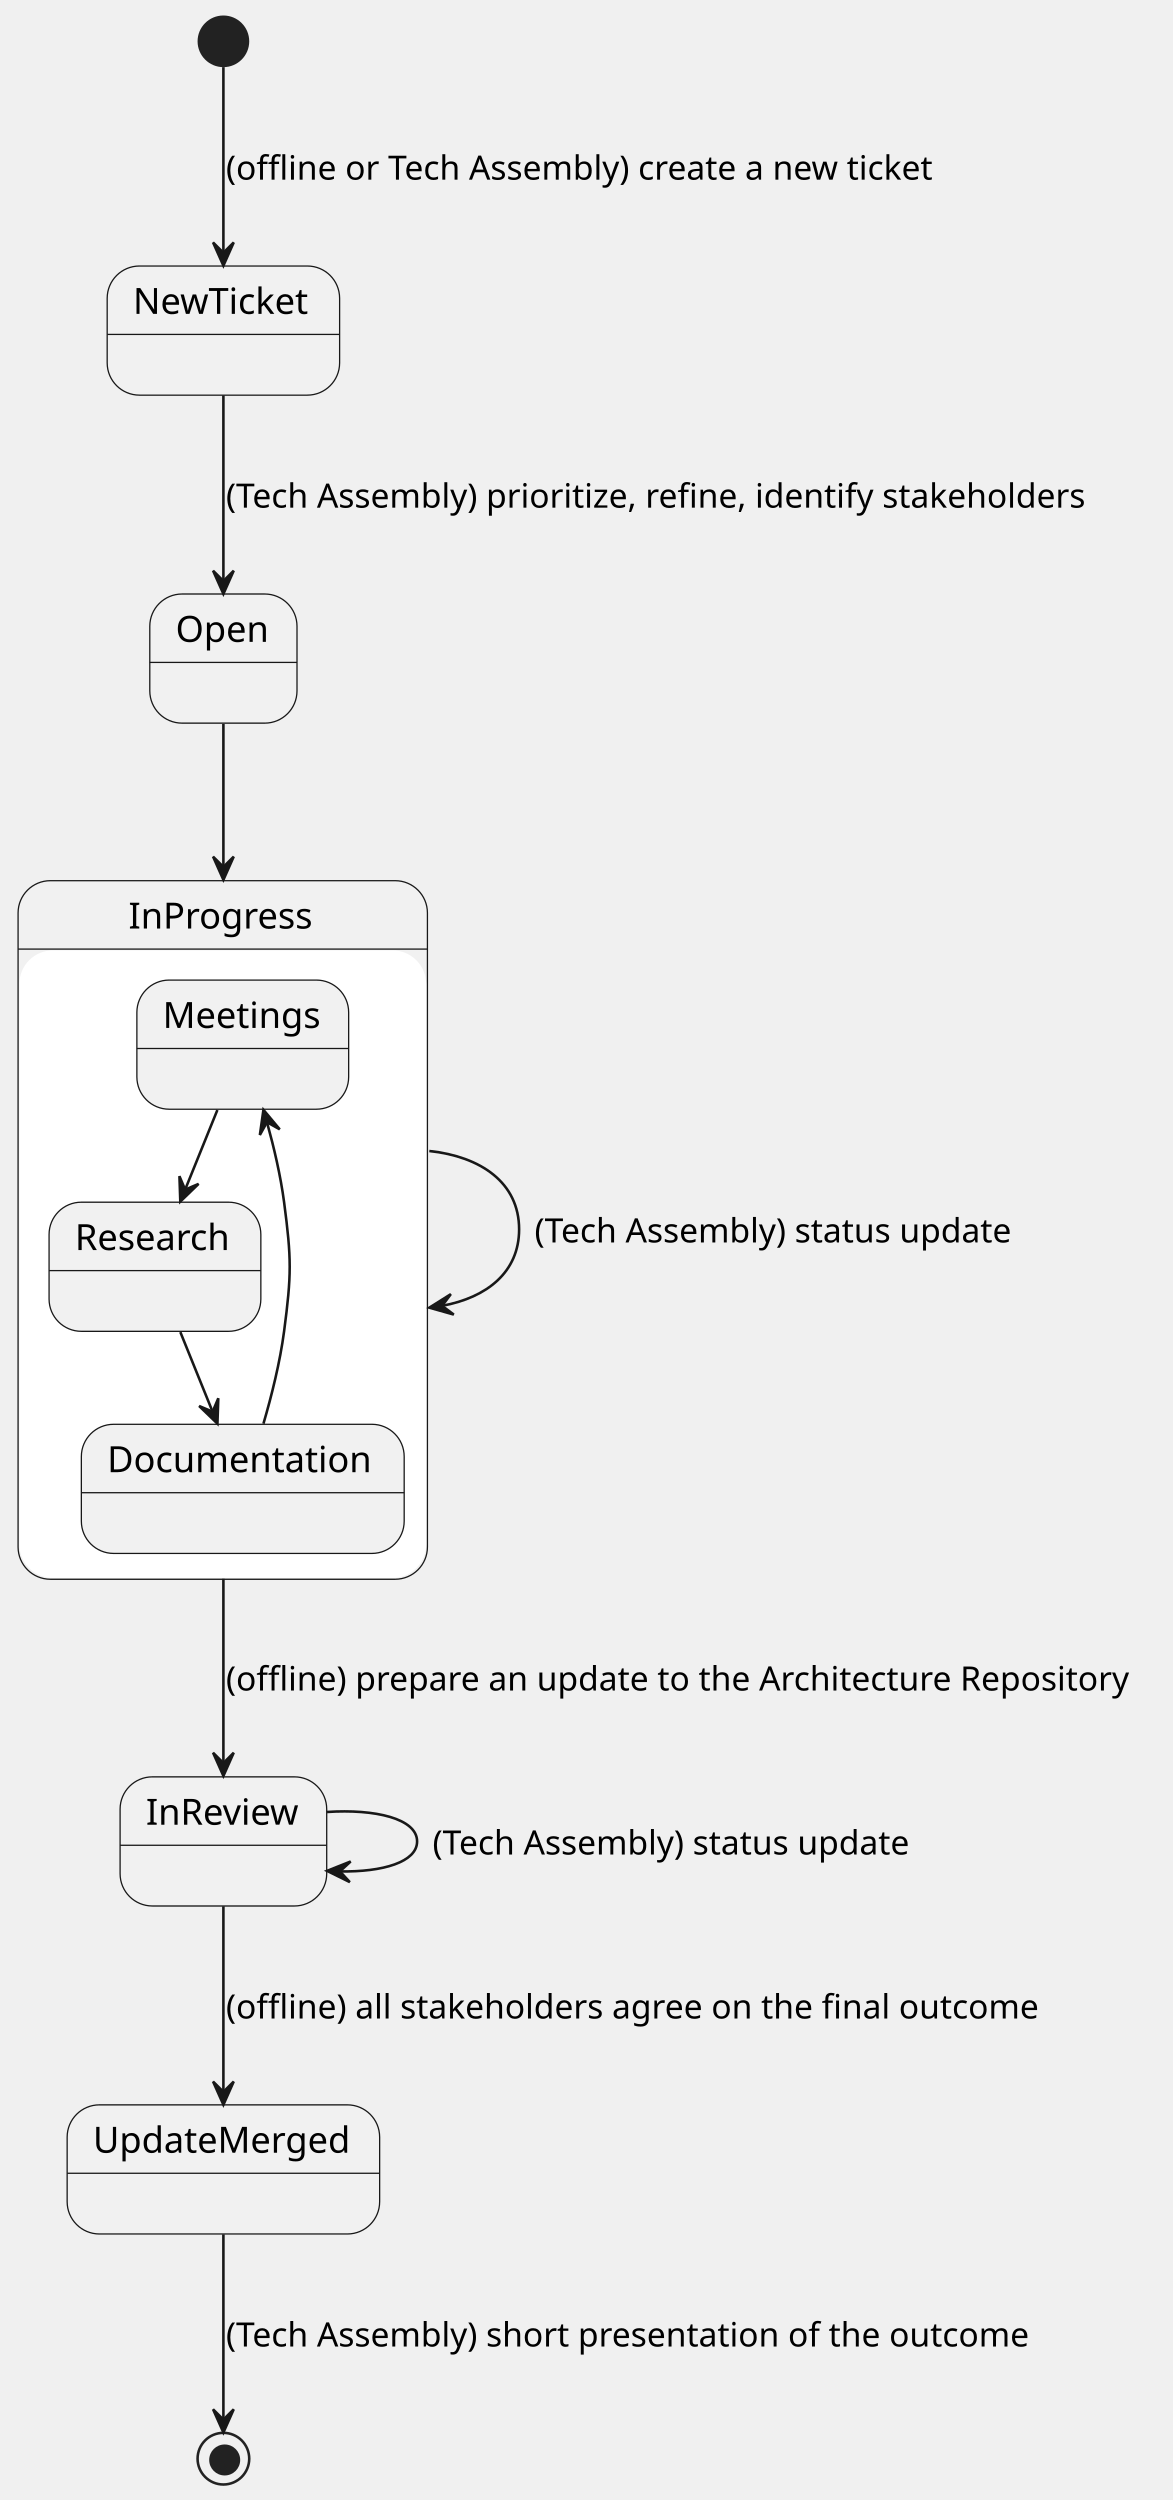
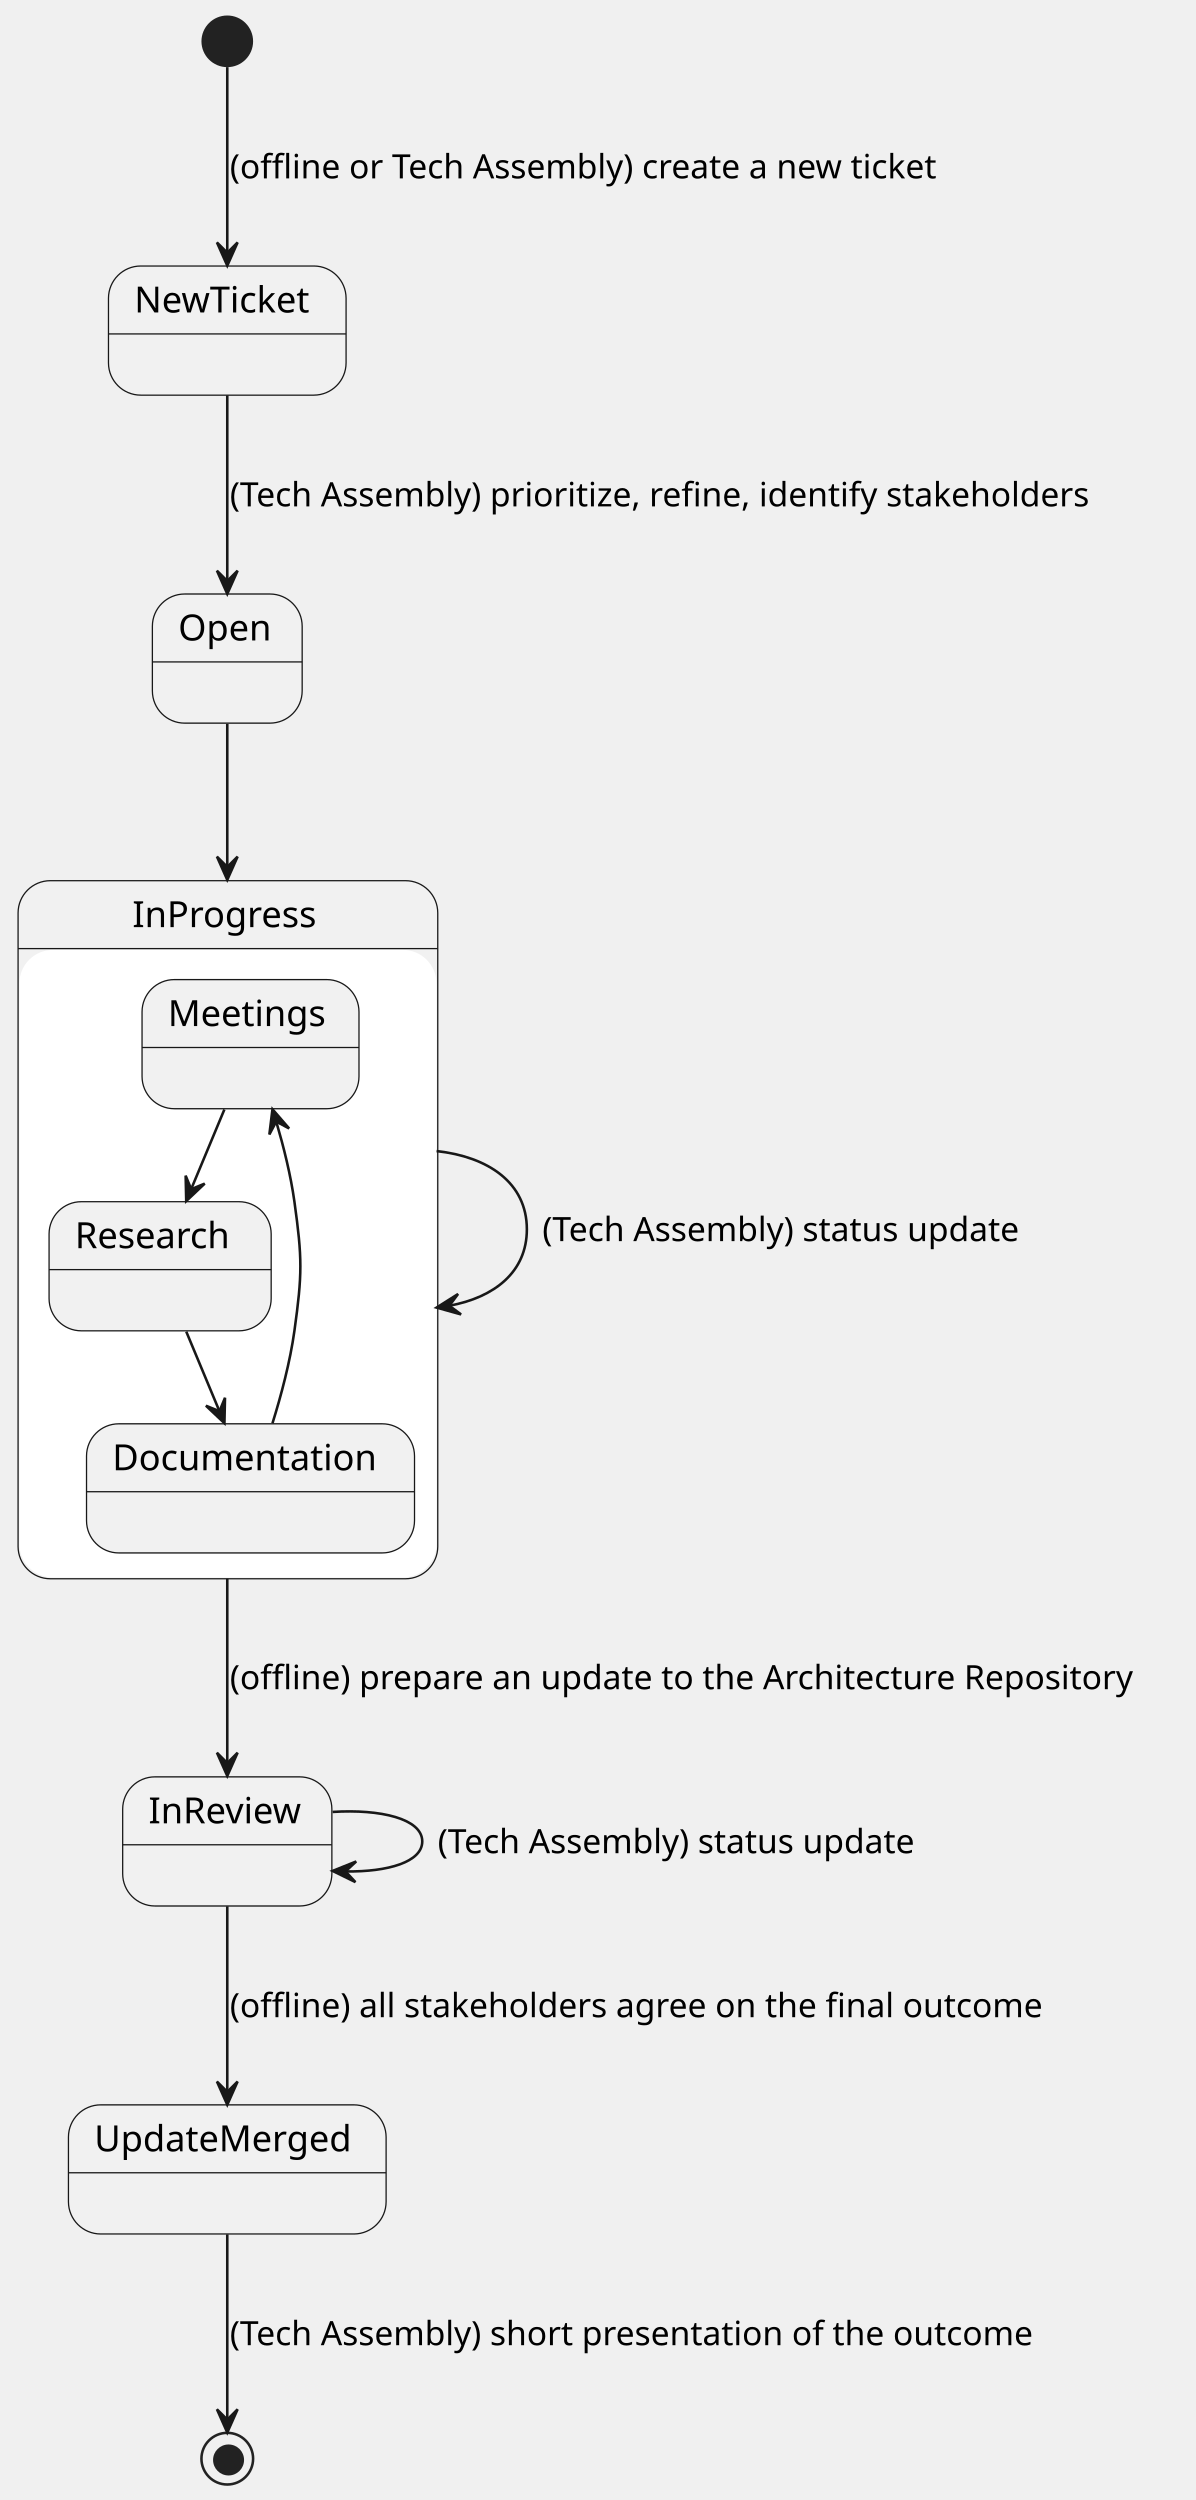
- <svg xmlns="http://www.w3.org/2000/svg" contentStyleType="text/css" height="968px" preserveAspectRatio="none" style="width:454px;height:968px;background:#FFFFFF;" version="1.1" viewBox="0 0 454 968" width="454px" zoomAndPan="magnify">
+ <svg xmlns="http://www.w3.org/2000/svg" contentStyleType="text/css" height="968px" preserveAspectRatio="none" style="width:463px;height:968px;background:#FFFFFF;" version="1.1" viewBox="0 0 463 968" width="463px" zoomAndPan="magnify">
  <defs />
  <g>
-     <ellipse cx="86.5" cy="16" fill="#222222" rx="10" ry="10" style="stroke:none;stroke-width:1.0;" />
+     <ellipse cx="88" cy="16" fill="#222222" rx="10" ry="10" style="stroke:none;stroke-width:1.0;" />
    <g id="NewTicket">
-       <rect fill="#F1F1F1" height="50" rx="12.5" ry="12.5" style="stroke:#181818;stroke-width:0.5;" width="90" x="41.5" y="103" />
-       <line style="stroke:#181818;stroke-width:0.5;" x1="41.5" x2="131.5" y1="129.488" y2="129.488" />
-       <text fill="#000000" font-family="sans-serif" font-size="14" lengthAdjust="spacing" textLength="70" x="51.5" y="121.535">NewTicket</text>
+       <rect fill="#F1F1F1" height="50" rx="12.5" ry="12.5" style="stroke:#181818;stroke-width:0.5;" width="92" x="42" y="103" />
+       <line style="stroke:#181818;stroke-width:0.5;" x1="42" x2="134" y1="129.297" y2="129.297" />
+       <text fill="#000000" font-family="sans-serif" font-size="14" lengthAdjust="spacing" textLength="72" x="52" y="120.995">NewTicket</text>
    </g>
    <g id="Open">
-       <rect fill="#F1F1F1" height="50" rx="12.5" ry="12.5" style="stroke:#181818;stroke-width:0.5;" width="57" x="58" y="230" />
-       <line style="stroke:#181818;stroke-width:0.5;" x1="58" x2="115" y1="256.488" y2="256.488" />
-       <text fill="#000000" font-family="sans-serif" font-size="14" lengthAdjust="spacing" textLength="37" x="68" y="248.535">Open</text>
+       <rect fill="#F1F1F1" height="50" rx="12.5" ry="12.5" style="stroke:#181818;stroke-width:0.5;" width="58" x="59" y="230" />
+       <line style="stroke:#181818;stroke-width:0.5;" x1="59" x2="117" y1="256.297" y2="256.297" />
+       <text fill="#000000" font-family="sans-serif" font-size="14" lengthAdjust="spacing" textLength="38" x="69" y="247.995">Open</text>
    </g>
    <g id="InReview">
-       <rect fill="#F1F1F1" height="50" rx="12.5" ry="12.5" style="stroke:#181818;stroke-width:0.5;" width="80" x="46.5" y="688" />
-       <line style="stroke:#181818;stroke-width:0.5;" x1="46.5" x2="126.5" y1="714.488" y2="714.488" />
-       <text fill="#000000" font-family="sans-serif" font-size="14" lengthAdjust="spacing" textLength="60" x="56.5" y="706.535">InReview</text>
+       <rect fill="#F1F1F1" height="50" rx="12.5" ry="12.5" style="stroke:#181818;stroke-width:0.5;" width="81" x="47.5" y="688" />
+       <line style="stroke:#181818;stroke-width:0.5;" x1="47.5" x2="128.5" y1="714.297" y2="714.297" />
+       <text fill="#000000" font-family="sans-serif" font-size="14" lengthAdjust="spacing" textLength="61" x="57.5" y="705.995">InReview</text>
    </g>
    <g id="UpdateMerged">
-       <rect fill="#F1F1F1" height="50" rx="12.5" ry="12.5" style="stroke:#181818;stroke-width:0.5;" width="121" x="26" y="815" />
-       <line style="stroke:#181818;stroke-width:0.5;" x1="26" x2="147" y1="841.488" y2="841.488" />
-       <text fill="#000000" font-family="sans-serif" font-size="14" lengthAdjust="spacing" textLength="101" x="36" y="833.535">UpdateMerged</text>
+       <rect fill="#F1F1F1" height="50" rx="12.5" ry="12.5" style="stroke:#181818;stroke-width:0.5;" width="123" x="26.5" y="815" />
+       <line style="stroke:#181818;stroke-width:0.5;" x1="26.5" x2="149.5" y1="841.297" y2="841.297" />
+       <text fill="#000000" font-family="sans-serif" font-size="14" lengthAdjust="spacing" textLength="103" x="36.5" y="832.995">UpdateMerged</text>
    </g>
-     <ellipse cx="86.5" cy="952" fill="none" rx="10" ry="10" style="stroke:#222222;stroke-width:1.0;" />
-     <ellipse cx="87" cy="952.5" fill="#222222" rx="6" ry="6" style="stroke:none;stroke-width:1.0;" />
-     <rect fill="#F1F1F1" height="270.488" rx="12.5" ry="12.5" style="stroke:#181818;stroke-width:0.5;" width="158.5" x="7" y="341" />
-     <rect fill="#FFFFFF" height="242" rx="12.5" ry="12.5" style="stroke:#FFFFFF;stroke-width:1.0;" width="156.5" x="8" y="368.488" />
-     <line style="stroke:#181818;stroke-width:0.5;" x1="7" x2="165.5" y1="367.488" y2="367.488" />
-     <text fill="#000000" font-family="sans-serif" font-size="14" lengthAdjust="spacing" textLength="73" x="49.75" y="359.535">InProgress</text>
+     <ellipse cx="88" cy="952" fill="none" rx="10" ry="10" style="stroke:#222222;stroke-width:1.0;" />
+     <ellipse cx="88.5" cy="952.5" fill="#222222" rx="6" ry="6" style="stroke:none;stroke-width:1.0;" />
+     <rect fill="#F1F1F1" height="270.297" rx="12.5" ry="12.5" style="stroke:#181818;stroke-width:0.5;" width="162.5" x="7" y="341" />
+     <rect fill="#FFFFFF" height="242" rx="12.5" ry="12.5" style="stroke:#FFFFFF;stroke-width:1.0;" width="160.5" x="8" y="368.297" />
+     <line style="stroke:#181818;stroke-width:0.5;" x1="7" x2="169.5" y1="367.297" y2="367.297" />
+     <text fill="#000000" font-family="sans-serif" font-size="14" lengthAdjust="spacing" textLength="74" x="51.25" y="358.995">InProgress</text>
    <g id="InProgress.Meetings">
-       <rect fill="#F1F1F1" height="50" rx="12.5" ry="12.5" style="stroke:#181818;stroke-width:0.5;" width="82" x="53" y="379.488" />
-       <line style="stroke:#181818;stroke-width:0.5;" x1="53" x2="135" y1="405.977" y2="405.977" />
-       <text fill="#000000" font-family="sans-serif" font-size="14" lengthAdjust="spacing" textLength="62" x="63" y="398.023">Meetings</text>
+       <rect fill="#F1F1F1" height="50" rx="12.5" ry="12.5" style="stroke:#181818;stroke-width:0.5;" width="84" x="55" y="379.297" />
+       <line style="stroke:#181818;stroke-width:0.5;" x1="55" x2="139" y1="405.594" y2="405.594" />
+       <text fill="#000000" font-family="sans-serif" font-size="14" lengthAdjust="spacing" textLength="64" x="65" y="397.292">Meetings</text>
    </g>
    <g id="InProgress.Research">
-       <rect fill="#F1F1F1" height="50" rx="12.5" ry="12.5" style="stroke:#181818;stroke-width:0.5;" width="82" x="19" y="465.488" />
-       <line style="stroke:#181818;stroke-width:0.5;" x1="19" x2="101" y1="491.977" y2="491.977" />
-       <text fill="#000000" font-family="sans-serif" font-size="14" lengthAdjust="spacing" textLength="62" x="29" y="484.023">Research</text>
+       <rect fill="#F1F1F1" height="50" rx="12.5" ry="12.5" style="stroke:#181818;stroke-width:0.5;" width="86" x="19" y="465.297" />
+       <line style="stroke:#181818;stroke-width:0.5;" x1="19" x2="105" y1="491.594" y2="491.594" />
+       <text fill="#000000" font-family="sans-serif" font-size="14" lengthAdjust="spacing" textLength="66" x="29" y="483.292">Research</text>
    </g>
    <g id="InProgress.Documentation">
-       <rect fill="#F1F1F1" height="50" rx="12.5" ry="12.5" style="stroke:#181818;stroke-width:0.5;" width="125" x="31.5" y="551.488" />
-       <line style="stroke:#181818;stroke-width:0.5;" x1="31.5" x2="156.5" y1="577.977" y2="577.977" />
-       <text fill="#000000" font-family="sans-serif" font-size="14" lengthAdjust="spacing" textLength="105" x="41.5" y="570.023">Documentation</text>
+       <rect fill="#F1F1F1" height="50" rx="12.5" ry="12.5" style="stroke:#181818;stroke-width:0.5;" width="127" x="33.5" y="551.297" />
+       <line style="stroke:#181818;stroke-width:0.5;" x1="33.5" x2="160.5" y1="577.594" y2="577.594" />
+       <text fill="#000000" font-family="sans-serif" font-size="14" lengthAdjust="spacing" textLength="107" x="43.5" y="569.292">Documentation</text>
    </g>
    <g id="link_Meetings_Research">
-       <path d="M84.17,429.788 C80.29,439.358 75.8,450.438 71.76,460.438 " fill="none" id="Meetings-to-Research" style="stroke:#181818;stroke-width:1.0;" />
-       <polygon fill="#181818" points="69.81,465.248,76.892,458.404,71.684,460.613,69.475,455.405,69.81,465.248" style="stroke:#181818;stroke-width:1.0;" />
+       <path d="M86.88,429.597 C82.89,439.167 78.27,450.247 74.1,460.247 " fill="none" id="Meetings-to-Research" style="stroke:#181818;stroke-width:1.0;" />
+       <polygon fill="#181818" points="72.1,465.057,79.261,458.296,74.028,460.444,71.88,455.211,72.1,465.057" style="stroke:#181818;stroke-width:1.0;" />
    </g>
    <g id="link_Research_Documentation">
-       <path d="M69.83,515.788 C73.71,525.358 78.2,536.438 82.24,546.438 " fill="none" id="Research-to-Documentation" style="stroke:#181818;stroke-width:1.0;" />
-       <polygon fill="#181818" points="84.19,551.248,84.525,541.405,82.316,546.613,77.108,544.404,84.19,551.248" style="stroke:#181818;stroke-width:1.0;" />
+       <path d="M72.12,515.597 C76.11,525.167 80.73,536.247 84.9,546.247 " fill="none" id="Research-to-Documentation" style="stroke:#181818;stroke-width:1.0;" />
+       <polygon fill="#181818" points="86.9,551.057,87.12,541.211,84.972,546.444,79.739,544.295,86.9,551.057" style="stroke:#181818;stroke-width:1.0;" />
    </g>
    <g id="link_Documentation_Meetings">
-       <path d="M102,551.258 C105.17,540.438 108.43,527.458 110,515.488 C112.89,493.458 112.89,487.518 110,465.488 C108.66,455.298 106.1,444.368 103.41,434.668 " fill="none" id="Documentation-to-Meetings" style="stroke:#181818;stroke-width:1.0;" />
-       <polygon fill="#181818" points="102,429.718,100.619,439.47,103.37,434.527,108.313,437.278,102,429.718" style="stroke:#181818;stroke-width:1.0;" />
+       <path d="M105.5,551.097 C108.87,540.297 112.33,527.307 114,515.297 C117.06,493.287 117.06,487.307 114,465.297 C112.58,455.067 109.86,444.137 107,434.437 " fill="none" id="Documentation-to-Meetings" style="stroke:#181818;stroke-width:1.0;" />
+       <polygon fill="#181818" points="105.5,429.497,104.295,439.272,106.956,434.28,111.948,436.942,105.5,429.497" style="stroke:#181818;stroke-width:1.0;" />
    </g>
    <g id="link_*start_NewTicket">
-       <path d="M86.5,26 C86.5,41.46 86.5,73.68 86.5,97.6 " fill="none" id="*start-to-NewTicket" style="stroke:#181818;stroke-width:1.0;" />
-       <polygon fill="#181818" points="86.5,102.87,90.5,93.87,86.5,97.87,82.5,93.87,86.5,102.87" style="stroke:#181818;stroke-width:1.0;" />
-       <text fill="#000000" font-family="sans-serif" font-size="13" lengthAdjust="spacing" textLength="287" x="87.5" y="69.568">(offline or Tech Assembly) create a new ticket</text>
+       <path d="M88,26 C88,41.46 88,73.68 88,97.6 " fill="none" id="*start-to-NewTicket" style="stroke:#181818;stroke-width:1.0;" />
+       <polygon fill="#181818" points="88,102.87,92,93.87,88,97.87,84,93.87,88,102.87" style="stroke:#181818;stroke-width:1.0;" />
+       <text fill="#000000" font-family="sans-serif" font-size="13" lengthAdjust="spacing" textLength="290" x="89" y="69.067">(offline or Tech Assembly) create a new ticket</text>
    </g>
    <g id="link_NewTicket_Open">
-       <path d="M86.5,153.1 C86.5,173.59 86.5,203.08 86.5,224.88 " fill="none" id="NewTicket-to-Open" style="stroke:#181818;stroke-width:1.0;" />
-       <polygon fill="#181818" points="86.5,229.97,90.5,220.97,86.5,224.97,82.5,220.97,86.5,229.97" style="stroke:#181818;stroke-width:1.0;" />
-       <text fill="#000000" font-family="sans-serif" font-size="13" lengthAdjust="spacing" textLength="349" x="87.5" y="196.568">(Tech Assembly) prioritize, refine, identify stakeholders</text>
+       <path d="M88,153.1 C88,173.59 88,203.08 88,224.88 " fill="none" id="NewTicket-to-Open" style="stroke:#181818;stroke-width:1.0;" />
+       <polygon fill="#181818" points="88,229.97,92,220.97,88,224.97,84,220.97,88,229.97" style="stroke:#181818;stroke-width:1.0;" />
+       <text fill="#000000" font-family="sans-serif" font-size="13" lengthAdjust="spacing" textLength="349" x="89" y="196.067">(Tech Assembly) prioritize, refine, identify stakeholders</text>
    </g>
    <g id="link_Open_InProgress">
-       <path d="M86.5,280.27 C86.5,294.71 86.5,314.31 86.5,335.54 " fill="none" id="Open-to-InProgress" style="stroke:#181818;stroke-width:1.0;" />
-       <polygon fill="#181818" points="86.5,340.68,90.5,331.68,86.5,335.68,82.5,331.68,86.5,340.68" style="stroke:#181818;stroke-width:1.0;" />
+       <path d="M88,280.27 C88,294.71 88,314.31 88,335.54 " fill="none" id="Open-to-InProgress" style="stroke:#181818;stroke-width:1.0;" />
+       <polygon fill="#181818" points="88,340.68,92,331.68,88,335.68,84,331.68,88,340.68" style="stroke:#181818;stroke-width:1.0;" />
    </g>
    <g id="link_InProgress_InProgress">
-       <path d="M166.23,445.67 C186.13,447.79 201,457.9 201,476 C201,492.54 188.57,502.41 171.24,505.6 " fill="none" id="InProgress-to-InProgress" style="stroke:#181818;stroke-width:1.0;" />
-       <polygon fill="#181818" points="166.23,506.33,175.708,509.005,171.179,505.617,174.567,501.087,166.23,506.33" style="stroke:#181818;stroke-width:1.0;" />
-       <text fill="#000000" font-family="sans-serif" font-size="13" lengthAdjust="spacing" textLength="193" x="207" y="481.068">(Tech Assembly) status update</text>
+       <path d="M169.04,445.7 C189.07,447.88 204,457.98 204,476 C204,492.47 191.52,502.32 174.08,505.56 " fill="none" id="InProgress-to-InProgress" style="stroke:#181818;stroke-width:1.0;" />
+       <polygon fill="#181818" points="169.04,506.3,178.526,508.949,173.987,505.573,177.363,501.034,169.04,506.3" style="stroke:#181818;stroke-width:1.0;" />
+       <text fill="#000000" font-family="sans-serif" font-size="13" lengthAdjust="spacing" textLength="199" x="210" y="480.567">(Tech Assembly) status update</text>
    </g>
    <g id="link_InProgress_InReview">
-       <path d="M86.5,611.32 C86.5,638.19 86.5,663.87 86.5,682.57 " fill="none" id="InProgress-to-InReview" style="stroke:#181818;stroke-width:1.0;" />
-       <polygon fill="#181818" points="86.5,687.65,90.5,678.65,86.5,682.65,82.5,678.65,86.5,687.65" style="stroke:#181818;stroke-width:1.0;" />
-       <text fill="#000000" font-family="sans-serif" font-size="13" lengthAdjust="spacing" textLength="359" x="87.5" y="654.568">(offline) prepare an update to the Architecture Repository</text>
+       <path d="M88,611.32 C88,638.19 88,663.87 88,682.57 " fill="none" id="InProgress-to-InReview" style="stroke:#181818;stroke-width:1.0;" />
+       <polygon fill="#181818" points="88,687.65,92,678.65,88,682.65,84,678.65,88,687.65" style="stroke:#181818;stroke-width:1.0;" />
+       <text fill="#000000" font-family="sans-serif" font-size="13" lengthAdjust="spacing" textLength="366" x="89" y="654.067">(offline) prepare an update to the Architecture Repository</text>
    </g>
    <g id="link_InReview_InReview">
-       <path d="M126.62,701.6 C145.24,700.36 161.5,704.16 161.5,713 C161.5,721.01 148.14,724.88 131.79,724.61 " fill="none" id="InReview-to-InReview" style="stroke:#181818;stroke-width:1.0;" />
-       <polygon fill="#181818" points="126.62,724.4,135.452,728.758,131.616,724.6,135.773,720.764,126.62,724.4" style="stroke:#181818;stroke-width:1.0;" />
-       <text fill="#000000" font-family="sans-serif" font-size="13" lengthAdjust="spacing" textLength="193" x="167.5" y="718.068">(Tech Assembly) status update</text>
+       <path d="M128.78,701.58 C147.35,700.41 163.5,704.22 163.5,713 C163.5,720.96 150.24,724.83 133.93,724.62 " fill="none" id="InReview-to-InReview" style="stroke:#181818;stroke-width:1.0;" />
+       <polygon fill="#181818" points="128.78,724.42,137.625,728.751,133.777,724.606,137.922,720.757,128.78,724.42" style="stroke:#181818;stroke-width:1.0;" />
+       <text fill="#000000" font-family="sans-serif" font-size="13" lengthAdjust="spacing" textLength="199" x="169.5" y="717.567">(Tech Assembly) status update</text>
    </g>
    <g id="link_InReview_UpdateMerged">
-       <path d="M86.5,738.1 C86.5,758.59 86.5,788.08 86.5,809.88 " fill="none" id="InReview-to-UpdateMerged" style="stroke:#181818;stroke-width:1.0;" />
-       <polygon fill="#181818" points="86.5,814.97,90.5,805.97,86.5,809.97,82.5,805.97,86.5,814.97" style="stroke:#181818;stroke-width:1.0;" />
-       <text fill="#000000" font-family="sans-serif" font-size="13" lengthAdjust="spacing" textLength="326" x="87.5" y="781.568">(offline) all stakeholders agree on the final outcome</text>
+       <path d="M88,738.1 C88,758.59 88,788.08 88,809.88 " fill="none" id="InReview-to-UpdateMerged" style="stroke:#181818;stroke-width:1.0;" />
+       <polygon fill="#181818" points="88,814.97,92,805.97,88,809.97,84,805.97,88,814.97" style="stroke:#181818;stroke-width:1.0;" />
+       <text fill="#000000" font-family="sans-serif" font-size="13" lengthAdjust="spacing" textLength="329" x="89" y="781.067">(offline) all stakeholders agree on the final outcome</text>
    </g>
    <g id="link_UpdateMerged_*end">
-       <path d="M86.5,865.14 C86.5,887.03 86.5,918.57 86.5,936.71 " fill="none" id="UpdateMerged-to-*end" style="stroke:#181818;stroke-width:1.0;" />
-       <polygon fill="#181818" points="86.5,941.88,90.5,932.88,86.5,936.88,82.5,932.88,86.5,941.88" style="stroke:#181818;stroke-width:1.0;" />
-       <text fill="#000000" font-family="sans-serif" font-size="13" lengthAdjust="spacing" textLength="323" x="87.5" y="908.568">(Tech Assembly) short presentation of the outcome</text>
+       <path d="M88,865.14 C88,887.03 88,918.57 88,936.71 " fill="none" id="UpdateMerged-to-*end" style="stroke:#181818;stroke-width:1.0;" />
+       <polygon fill="#181818" points="88,941.88,92,932.88,88,936.88,84,932.88,88,941.88" style="stroke:#181818;stroke-width:1.0;" />
+       <text fill="#000000" font-family="sans-serif" font-size="13" lengthAdjust="spacing" textLength="330" x="89" y="908.067">(Tech Assembly) short presentation of the outcome</text>
    </g>
  </g>
</svg>
